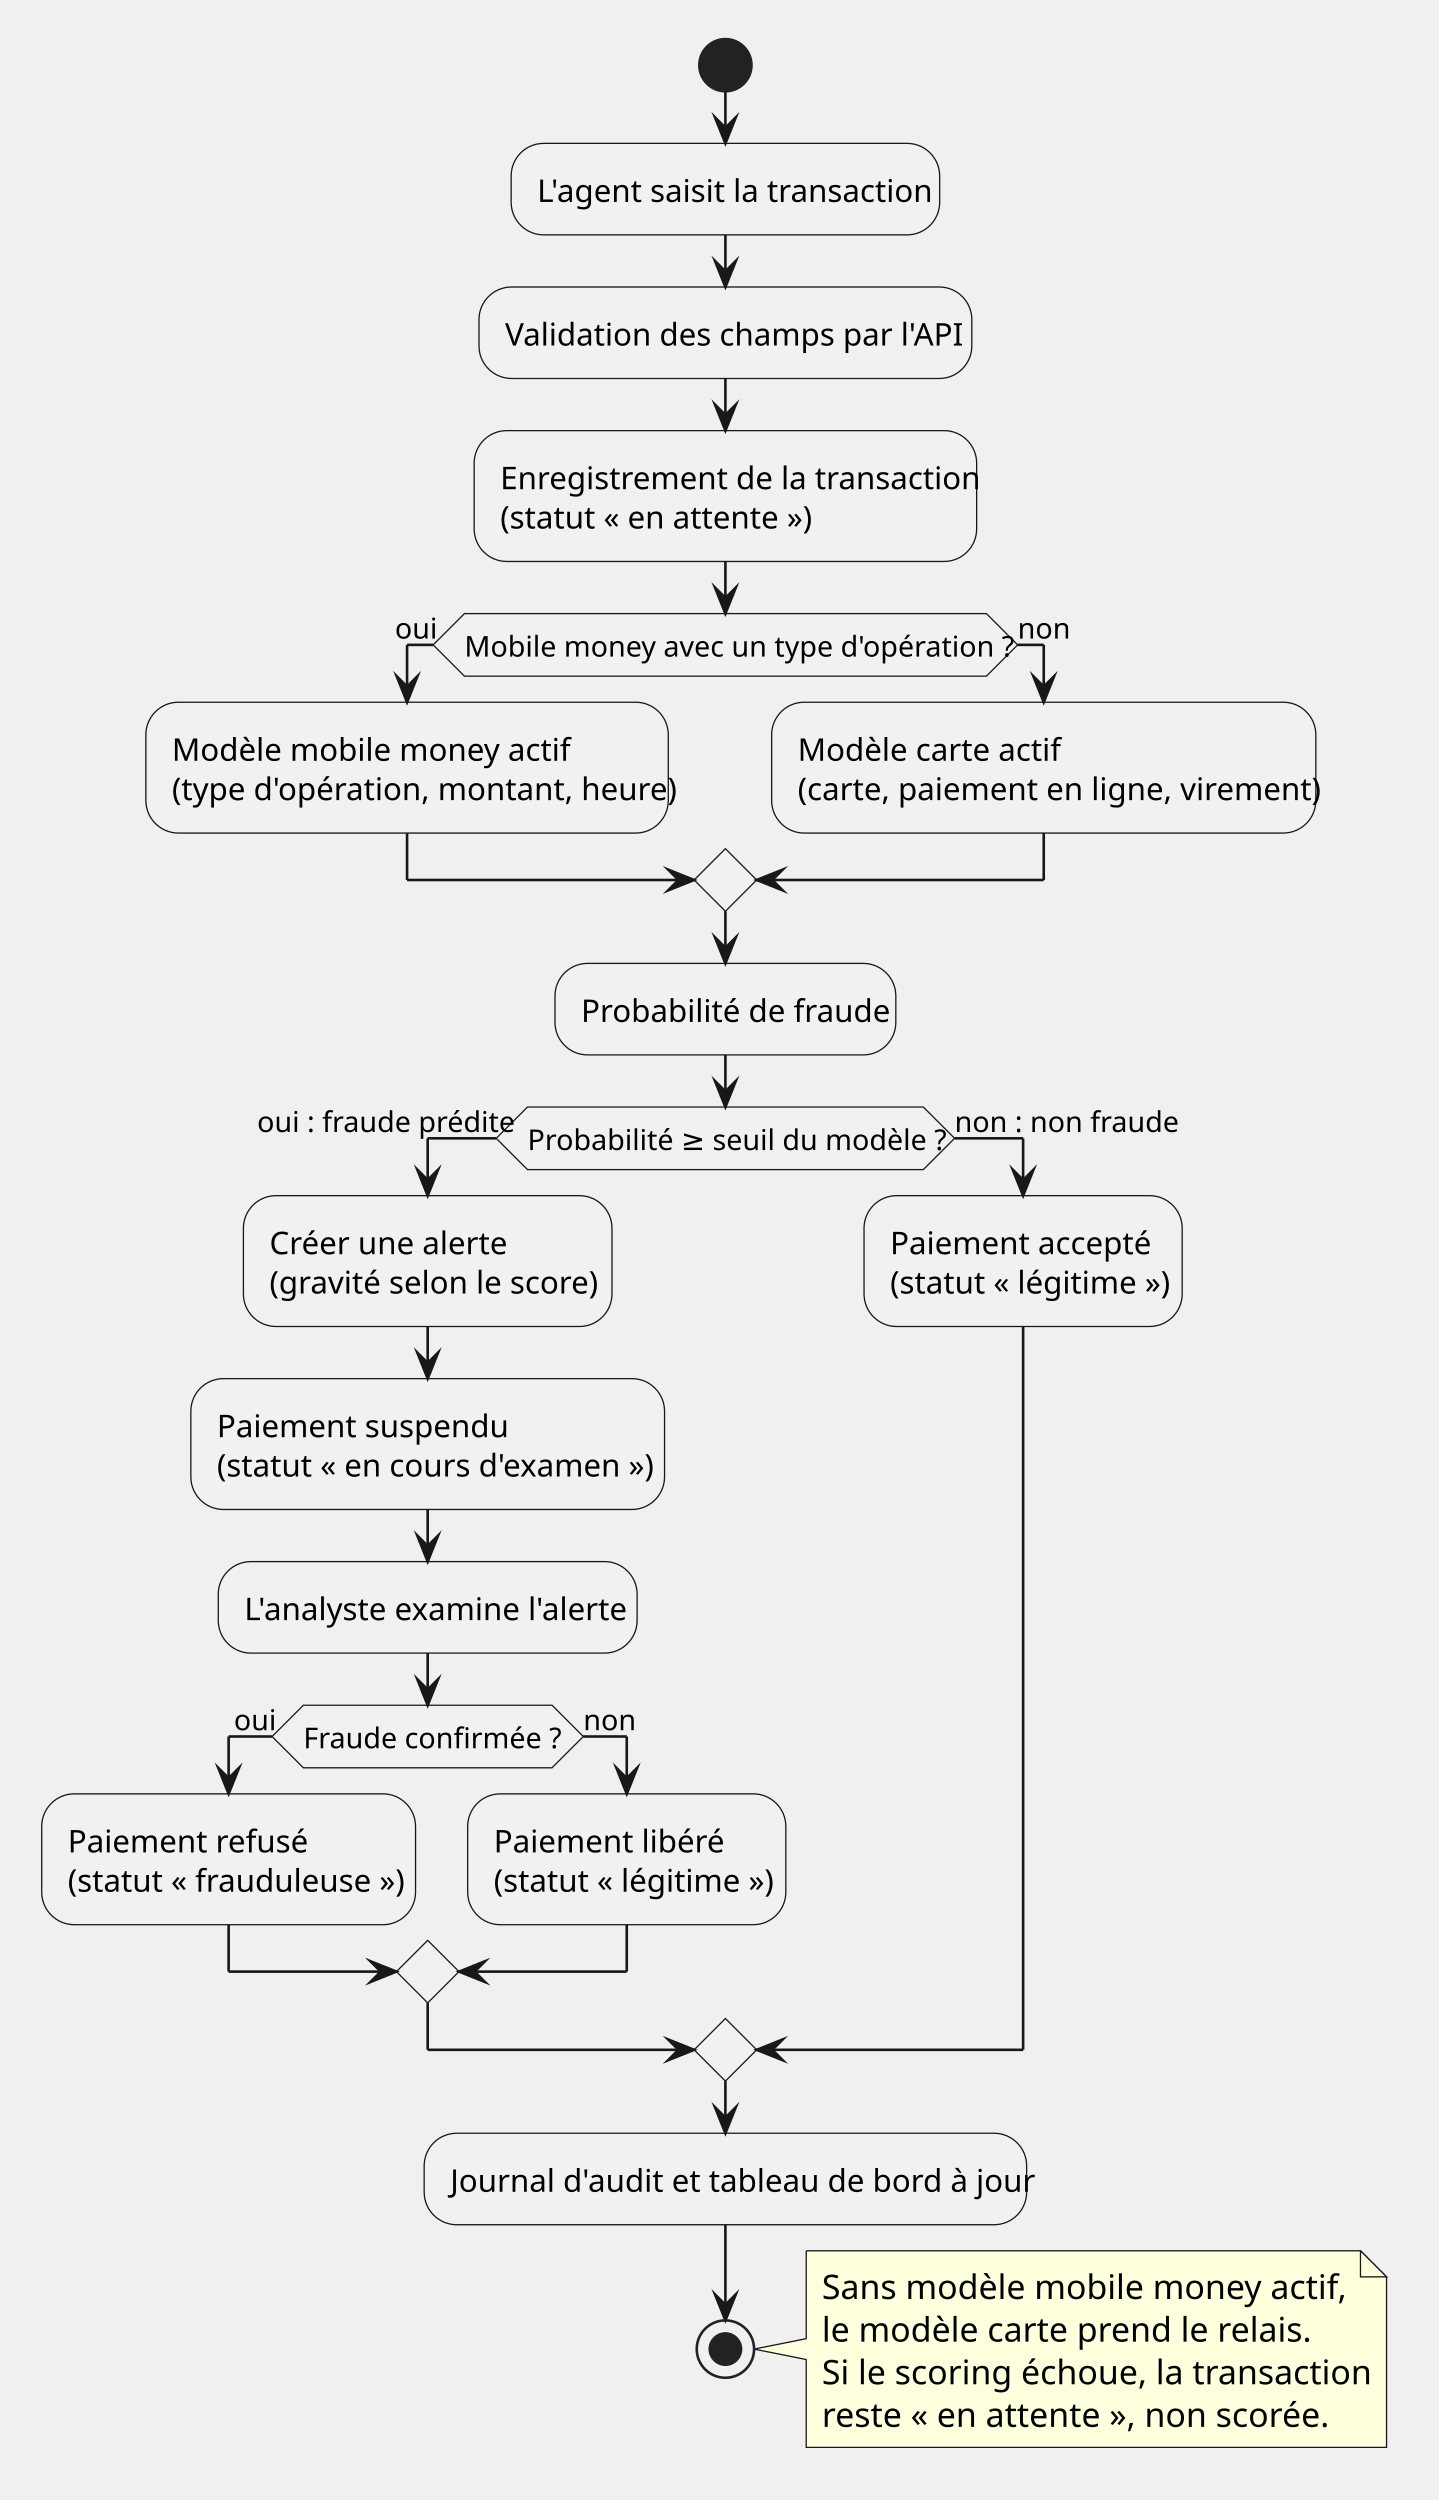
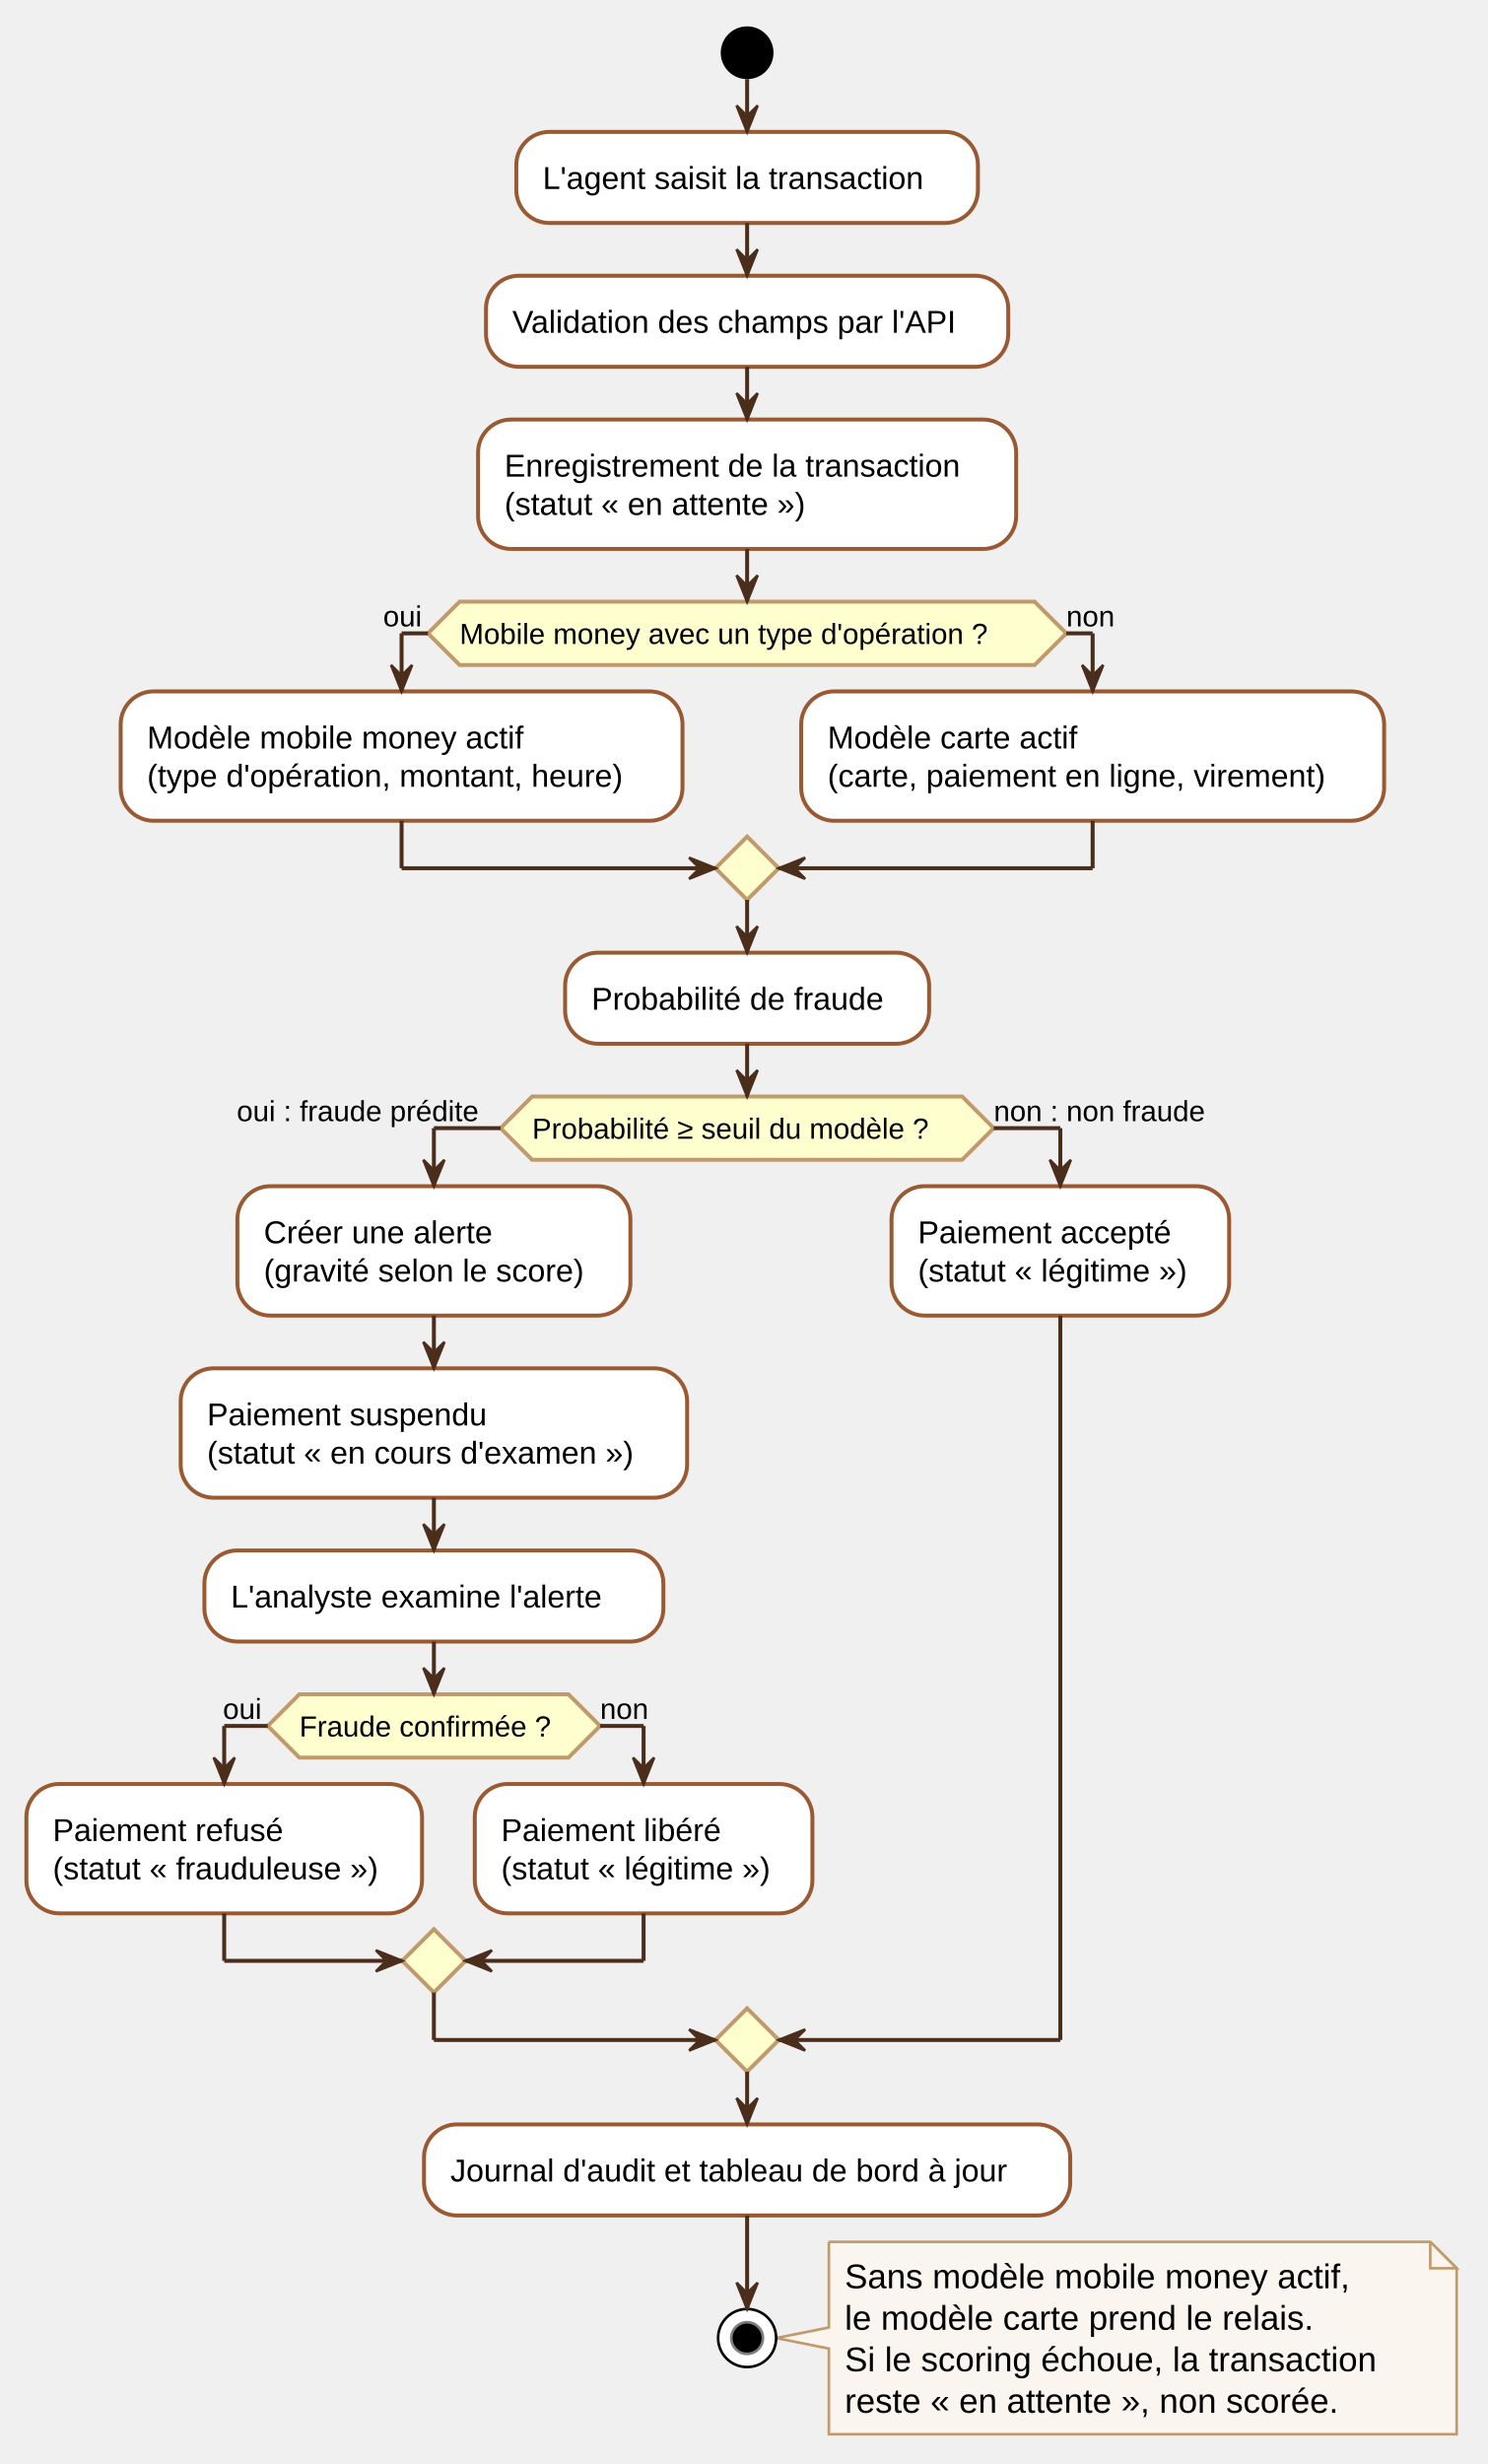
- <svg xmlns="http://www.w3.org/2000/svg" version="1.1" data-diagram-type="ACTIVITY" style="width:552px;height:959px;background:#FFFFFF;" width="552px" height="959px" viewBox="0 0 552 959" zoomAndPan="magnify" preserveAspectRatio="none" contentStyleType="text/css">
+ <svg xmlns="http://www.w3.org/2000/svg" contentScriptType="application/ecmascript" contentStyleType="text/css" height="934px" preserveAspectRatio="none" style="width:564px;height:934px;" version="1.1" viewBox="0 0 564 934" width="564px" zoomAndPan="magnify">
  <defs />
-   <g font-family="sans-serif" lengthAdjust="spacing">
-     <ellipse cx="278.265" cy="25" rx="10" ry="10" fill="#222" style="stroke:#222;stroke-width:1;" />
-     <rect x="196.077" y="55" width="164.375" height="35.094" fill="#F1F1F1" style="stroke:#181818;stroke-width:0.5;" rx="12.5" ry="12.5" />
-     <text x="206.077" y="77.457" fill="#000" font-size="12" textLength="144.375">L'agent saisit la transaction</text>
-     <rect x="183.74" y="110.094" width="189.049" height="35.094" fill="#F1F1F1" style="stroke:#181818;stroke-width:0.5;" rx="12.5" ry="12.5" />
-     <text x="193.74" y="132.551" fill="#000" font-size="12" textLength="169.049">Validation des champs par l'API</text>
-     <rect x="181.886" y="165.188" width="192.758" height="50.188" fill="#F1F1F1" style="stroke:#181818;stroke-width:0.5;" rx="12.5" ry="12.5" />
-     <text x="191.886" y="187.645" fill="#000" font-size="12" textLength="172.758">Enregistrement de la transaction</text>
-     <text x="191.886" y="202.738" fill="#000" font-size="12" textLength="114.07">(statut « en attente »)</text>
-     <polygon points="178.153,235.375,378.376,235.375,390.376,247.375,378.376,259.375,178.153,259.375,166.153,247.375,178.153,235.375" fill="#F1F1F1" style="stroke:#181818;stroke-width:0.5;stroke-linejoin:miter;stroke-miterlimit:10;" />
-     <text x="178.153" y="251.876" fill="#000" font-size="11" textLength="200.224">Mobile money avec un type d'opération ?</text>
-     <text x="151.474" y="244.958" fill="#000" font-size="11" textLength="14.679">oui</text>
-     <text x="390.376" y="244.958" fill="#000" font-size="11" textLength="18.353">non</text>
-     <rect x="55.954" y="269.375" width="200.398" height="50.188" fill="#F1F1F1" style="stroke:#181818;stroke-width:0.5;" rx="12.5" ry="12.5" />
-     <text x="65.954" y="291.832" fill="#000" font-size="12" textLength="142.734">Modèle mobile money actif</text>
-     <text x="65.954" y="306.926" fill="#000" font-size="12" textLength="180.398">(type d'opération, montant, heure)</text>
-     <rect x="296" y="269.375" width="208.754" height="50.188" fill="#F1F1F1" style="stroke:#181818;stroke-width:0.5;" rx="12.5" ry="12.5" />
-     <text x="306" y="291.832" fill="#000" font-size="12" textLength="94.711">Modèle carte actif</text>
-     <text x="306" y="306.926" fill="#000" font-size="12" textLength="188.754">(carte, paiement en ligne, virement)</text>
-     <polygon points="278.265,325.563,290.265,337.563,278.265,349.563,266.265,337.563,278.265,325.563" fill="#F1F1F1" style="stroke:#181818;stroke-width:0.5;stroke-linejoin:miter;stroke-miterlimit:10;" />
-     <rect x="212.894" y="369.563" width="130.742" height="35.094" fill="#F1F1F1" style="stroke:#181818;stroke-width:0.5;" rx="12.5" ry="12.5" />
-     <text x="222.894" y="392.02" fill="#000" font-size="12" textLength="110.742">Probabilité de fraude</text>
-     <polygon points="202.35,424.656,354.18,424.656,366.18,436.656,354.18,448.656,202.35,448.656,190.35,436.656,202.35,424.656" fill="#F1F1F1" style="stroke:#181818;stroke-width:0.5;stroke-linejoin:miter;stroke-miterlimit:10;" />
-     <text x="202.35" y="441.157" fill="#000" font-size="11" textLength="151.83">Probabilité ≥ seuil du modèle ?</text>
-     <text x="98.622" y="434.239" fill="#000" font-size="11" textLength="91.728">oui : fraude prédite</text>
-     <text x="366.18" y="434.239" fill="#000" font-size="11" textLength="80.121">non : non fraude</text>
-     <rect x="93.372" y="458.656" width="141.383" height="50.188" fill="#F1F1F1" style="stroke:#181818;stroke-width:0.5;" rx="12.5" ry="12.5" />
-     <text x="103.372" y="481.113" fill="#000" font-size="12" textLength="86.713">Créer une alerte</text>
-     <text x="103.372" y="496.207" fill="#000" font-size="12" textLength="121.383">(gravité selon le score)</text>
-     <rect x="73.21" y="528.844" width="181.707" height="50.188" fill="#F1F1F1" style="stroke:#181818;stroke-width:0.5;" rx="12.5" ry="12.5" />
-     <text x="83.21" y="551.301" fill="#000" font-size="12" textLength="106.072">Paiement suspendu</text>
-     <text x="83.21" y="566.395" fill="#000" font-size="12" textLength="161.707">(statut « en cours d'examen »)</text>
-     <rect x="83.733" y="599.031" width="160.66" height="35.094" fill="#F1F1F1" style="stroke:#181818;stroke-width:0.5;" rx="12.5" ry="12.5" />
-     <text x="93.733" y="621.488" fill="#000" font-size="12" textLength="140.66">L'analyste examine l'alerte</text>
-     <polygon points="116.374,654.125,211.753,654.125,223.753,666.125,211.753,678.125,116.374,678.125,104.374,666.125,116.374,654.125" fill="#F1F1F1" style="stroke:#181818;stroke-width:0.5;stroke-linejoin:miter;stroke-miterlimit:10;" />
-     <text x="116.374" y="670.626" fill="#000" font-size="11" textLength="95.38">Fraude confirmée ?</text>
-     <text x="89.694" y="663.708" fill="#000" font-size="11" textLength="14.679">oui</text>
-     <text x="223.753" y="663.708" fill="#000" font-size="11" textLength="18.353">non</text>
-     <rect x="16" y="688.125" width="143.404" height="50.188" fill="#F1F1F1" style="stroke:#181818;stroke-width:0.5;" rx="12.5" ry="12.5" />
-     <text x="26" y="710.582" fill="#000" font-size="12" textLength="87.381">Paiement refusé</text>
-     <text x="26" y="725.676" fill="#000" font-size="12" textLength="123.404">(statut « frauduleuse »)</text>
-     <rect x="179.404" y="688.125" width="122.041" height="50.188" fill="#F1F1F1" style="stroke:#181818;stroke-width:0.5;" rx="12.5" ry="12.5" />
-     <text x="189.404" y="710.582" fill="#000" font-size="12" textLength="83.379">Paiement libéré</text>
-     <text x="189.404" y="725.676" fill="#000" font-size="12" textLength="102.041">(statut « légitime »)</text>
-     <polygon points="164.063,744.313,176.063,756.313,164.063,768.313,152.063,756.313,164.063,744.313" fill="#F1F1F1" style="stroke:#181818;stroke-width:0.5;stroke-linejoin:miter;stroke-miterlimit:10;" />
-     <rect x="331.445" y="458.656" width="122.041" height="50.188" fill="#F1F1F1" style="stroke:#181818;stroke-width:0.5;" rx="12.5" ry="12.5" />
-     <text x="341.445" y="481.113" fill="#000" font-size="12" textLength="96.059">Paiement accepté</text>
-     <text x="341.445" y="496.207" fill="#000" font-size="12" textLength="102.041">(statut « légitime »)</text>
-     <polygon points="278.265,774.313,290.265,786.313,278.265,798.313,266.265,786.313,278.265,774.313" fill="#F1F1F1" style="stroke:#181818;stroke-width:0.5;stroke-linejoin:miter;stroke-miterlimit:10;" />
-     <rect x="162.711" y="818.313" width="231.107" height="35.094" fill="#F1F1F1" style="stroke:#181818;stroke-width:0.5;" rx="12.5" ry="12.5" />
-     <text x="172.711" y="840.77" fill="#000" font-size="12" textLength="211.107">Journal d'audit et tableau de bord à jour</text>
-     <path d="M309.265,863.406 L309.265,897.109 L289.265,901.109 L309.265,905.109 L309.265,938.813 A0,0 0 0 0 309.265,938.813 L531.879,938.813 A0,0 0 0 0 531.879,938.813 L531.879,873.406 L521.879,863.406 L309.265,863.406 A0,0 0 0 0 309.265,863.406" style="stroke:#181818;stroke-width:0.5;" fill="#FEFFDD" />
-     <path d="M521.879,863.406 L521.879,873.406 L531.879,873.406 L521.879,863.406" style="stroke:#181818;stroke-width:0.5;" fill="#FEFFDD" />
-     <text x="315.265" y="881.901" fill="#000" font-size="13" textLength="191.483">Sans modèle mobile money actif,</text>
-     <text x="315.265" y="898.253" fill="#000" font-size="13" textLength="177.76">le modèle carte prend le relais.</text>
-     <text x="315.265" y="914.604" fill="#000" font-size="13" textLength="201.614">Si le scoring échoue, la transaction</text>
-     <text x="315.265" y="930.956" fill="#000" font-size="13" textLength="187.18">reste « en attente », non scorée.</text>
-     <ellipse cx="278.265" cy="901.109" rx="11" ry="11" fill="none" style="stroke:#222;stroke-width:1;" />
-     <ellipse cx="278.265" cy="901.109" rx="6" ry="6" fill="#222" style="stroke:#222;stroke-width:1;" />
-     <line x1="278.265" y1="35" x2="278.265" y2="55" style="stroke:#181818;stroke-width:1;" />
-     <polygon points="274.265,45,278.265,55,282.265,45,278.265,49" fill="#181818" style="stroke:#181818;stroke-width:1;stroke-linejoin:miter;stroke-miterlimit:10;" />
-     <line x1="278.265" y1="90.094" x2="278.265" y2="110.094" style="stroke:#181818;stroke-width:1;" />
-     <polygon points="274.265,100.094,278.265,110.094,282.265,100.094,278.265,104.094" fill="#181818" style="stroke:#181818;stroke-width:1;stroke-linejoin:miter;stroke-miterlimit:10;" />
-     <line x1="278.265" y1="145.188" x2="278.265" y2="165.188" style="stroke:#181818;stroke-width:1;" />
-     <polygon points="274.265,155.188,278.265,165.188,282.265,155.188,278.265,159.188" fill="#181818" style="stroke:#181818;stroke-width:1;stroke-linejoin:miter;stroke-miterlimit:10;" />
-     <line x1="166.153" y1="247.375" x2="156.153" y2="247.375" style="stroke:#181818;stroke-width:1;" />
-     <line x1="156.153" y1="247.375" x2="156.153" y2="269.375" style="stroke:#181818;stroke-width:1;" />
-     <polygon points="152.153,259.375,156.153,269.375,160.153,259.375,156.153,263.375" fill="#181818" style="stroke:#181818;stroke-width:1;stroke-linejoin:miter;stroke-miterlimit:10;" />
-     <line x1="390.376" y1="247.375" x2="400.376" y2="247.375" style="stroke:#181818;stroke-width:1;" />
-     <line x1="400.376" y1="247.375" x2="400.376" y2="269.375" style="stroke:#181818;stroke-width:1;" />
-     <polygon points="396.376,259.375,400.376,269.375,404.376,259.375,400.376,263.375" fill="#181818" style="stroke:#181818;stroke-width:1;stroke-linejoin:miter;stroke-miterlimit:10;" />
-     <line x1="156.153" y1="319.563" x2="156.153" y2="337.563" style="stroke:#181818;stroke-width:1;" />
-     <line x1="156.153" y1="337.563" x2="266.265" y2="337.563" style="stroke:#181818;stroke-width:1;" />
-     <polygon points="256.265,333.563,266.265,337.563,256.265,341.563,260.265,337.563" fill="#181818" style="stroke:#181818;stroke-width:1;stroke-linejoin:miter;stroke-miterlimit:10;" />
-     <line x1="400.376" y1="319.563" x2="400.376" y2="337.563" style="stroke:#181818;stroke-width:1;" />
-     <line x1="400.376" y1="337.563" x2="290.265" y2="337.563" style="stroke:#181818;stroke-width:1;" />
-     <polygon points="300.265,333.563,290.265,337.563,300.265,341.563,296.265,337.563" fill="#181818" style="stroke:#181818;stroke-width:1;stroke-linejoin:miter;stroke-miterlimit:10;" />
-     <line x1="278.265" y1="215.375" x2="278.265" y2="235.375" style="stroke:#181818;stroke-width:1;" />
-     <polygon points="274.265,225.375,278.265,235.375,282.265,225.375,278.265,229.375" fill="#181818" style="stroke:#181818;stroke-width:1;stroke-linejoin:miter;stroke-miterlimit:10;" />
-     <line x1="278.265" y1="349.563" x2="278.265" y2="369.563" style="stroke:#181818;stroke-width:1;" />
-     <polygon points="274.265,359.563,278.265,369.563,282.265,359.563,278.265,363.563" fill="#181818" style="stroke:#181818;stroke-width:1;stroke-linejoin:miter;stroke-miterlimit:10;" />
-     <line x1="164.063" y1="508.844" x2="164.063" y2="528.844" style="stroke:#181818;stroke-width:1;" />
-     <polygon points="160.063,518.844,164.063,528.844,168.063,518.844,164.063,522.844" fill="#181818" style="stroke:#181818;stroke-width:1;stroke-linejoin:miter;stroke-miterlimit:10;" />
-     <line x1="164.063" y1="579.031" x2="164.063" y2="599.031" style="stroke:#181818;stroke-width:1;" />
-     <polygon points="160.063,589.031,164.063,599.031,168.063,589.031,164.063,593.031" fill="#181818" style="stroke:#181818;stroke-width:1;stroke-linejoin:miter;stroke-miterlimit:10;" />
-     <line x1="104.374" y1="666.125" x2="87.702" y2="666.125" style="stroke:#181818;stroke-width:1;" />
-     <line x1="87.702" y1="666.125" x2="87.702" y2="688.125" style="stroke:#181818;stroke-width:1;" />
-     <polygon points="83.702,678.125,87.702,688.125,91.702,678.125,87.702,682.125" fill="#181818" style="stroke:#181818;stroke-width:1;stroke-linejoin:miter;stroke-miterlimit:10;" />
-     <line x1="223.753" y1="666.125" x2="240.425" y2="666.125" style="stroke:#181818;stroke-width:1;" />
-     <line x1="240.425" y1="666.125" x2="240.425" y2="688.125" style="stroke:#181818;stroke-width:1;" />
-     <polygon points="236.425,678.125,240.425,688.125,244.425,678.125,240.425,682.125" fill="#181818" style="stroke:#181818;stroke-width:1;stroke-linejoin:miter;stroke-miterlimit:10;" />
-     <line x1="87.702" y1="738.313" x2="87.702" y2="756.313" style="stroke:#181818;stroke-width:1;" />
-     <line x1="87.702" y1="756.313" x2="152.063" y2="756.313" style="stroke:#181818;stroke-width:1;" />
-     <polygon points="142.063,752.313,152.063,756.313,142.063,760.313,146.063,756.313" fill="#181818" style="stroke:#181818;stroke-width:1;stroke-linejoin:miter;stroke-miterlimit:10;" />
-     <line x1="240.425" y1="738.313" x2="240.425" y2="756.313" style="stroke:#181818;stroke-width:1;" />
-     <line x1="240.425" y1="756.313" x2="176.063" y2="756.313" style="stroke:#181818;stroke-width:1;" />
-     <polygon points="186.063,752.313,176.063,756.313,186.063,760.313,182.063,756.313" fill="#181818" style="stroke:#181818;stroke-width:1;stroke-linejoin:miter;stroke-miterlimit:10;" />
-     <line x1="164.063" y1="634.125" x2="164.063" y2="654.125" style="stroke:#181818;stroke-width:1;" />
-     <polygon points="160.063,644.125,164.063,654.125,168.063,644.125,164.063,648.125" fill="#181818" style="stroke:#181818;stroke-width:1;stroke-linejoin:miter;stroke-miterlimit:10;" />
-     <line x1="190.35" y1="436.656" x2="164.063" y2="436.656" style="stroke:#181818;stroke-width:1;" />
-     <line x1="164.063" y1="436.656" x2="164.063" y2="458.656" style="stroke:#181818;stroke-width:1;" />
-     <polygon points="160.063,448.656,164.063,458.656,168.063,448.656,164.063,452.656" fill="#181818" style="stroke:#181818;stroke-width:1;stroke-linejoin:miter;stroke-miterlimit:10;" />
-     <line x1="366.18" y1="436.656" x2="392.466" y2="436.656" style="stroke:#181818;stroke-width:1;" />
-     <line x1="392.466" y1="436.656" x2="392.466" y2="458.656" style="stroke:#181818;stroke-width:1;" />
-     <polygon points="388.466,448.656,392.466,458.656,396.466,448.656,392.466,452.656" fill="#181818" style="stroke:#181818;stroke-width:1;stroke-linejoin:miter;stroke-miterlimit:10;" />
-     <line x1="164.063" y1="768.313" x2="164.063" y2="786.313" style="stroke:#181818;stroke-width:1;" />
-     <line x1="164.063" y1="786.313" x2="266.265" y2="786.313" style="stroke:#181818;stroke-width:1;" />
-     <polygon points="256.265,782.313,266.265,786.313,256.265,790.313,260.265,786.313" fill="#181818" style="stroke:#181818;stroke-width:1;stroke-linejoin:miter;stroke-miterlimit:10;" />
-     <line x1="392.466" y1="508.844" x2="392.466" y2="786.313" style="stroke:#181818;stroke-width:1;" />
-     <line x1="392.466" y1="786.313" x2="290.265" y2="786.313" style="stroke:#181818;stroke-width:1;" />
-     <polygon points="300.265,782.313,290.265,786.313,300.265,790.313,296.265,786.313" fill="#181818" style="stroke:#181818;stroke-width:1;stroke-linejoin:miter;stroke-miterlimit:10;" />
-     <line x1="278.265" y1="404.656" x2="278.265" y2="424.656" style="stroke:#181818;stroke-width:1;" />
-     <polygon points="274.265,414.656,278.265,424.656,282.265,414.656,278.265,418.656" fill="#181818" style="stroke:#181818;stroke-width:1;stroke-linejoin:miter;stroke-miterlimit:10;" />
-     <line x1="278.265" y1="798.313" x2="278.265" y2="818.313" style="stroke:#181818;stroke-width:1;" />
-     <polygon points="274.265,808.313,278.265,818.313,282.265,808.313,278.265,812.313" fill="#181818" style="stroke:#181818;stroke-width:1;stroke-linejoin:miter;stroke-miterlimit:10;" />
-     <line x1="278.265" y1="853.406" x2="278.265" y2="890.109" style="stroke:#181818;stroke-width:1;" />
-     <polygon points="274.265,880.109,278.265,890.109,282.265,880.109,278.265,884.109" fill="#181818" style="stroke:#181818;stroke-width:1;stroke-linejoin:miter;stroke-miterlimit:10;" />
+   <g>
+     <ellipse cx="283.25" cy="20" fill="#000000" rx="10" ry="10" style="stroke: none; stroke-width: 1.0;" />
+     <rect fill="#FFFFFF" height="34.52" rx="12.5" ry="12.5" style="stroke: #995932; stroke-width: 1.5;" width="175" x="195.75" y="50" />
+     <text fill="#000000" font-family="Arial" font-size="12" lengthAdjust="spacingAndGlyphs" textLength="155" x="205.75" y="71.625">L'agent saisit la transaction</text>
+     <rect fill="#FFFFFF" height="34.52" rx="12.5" ry="12.5" style="stroke: #995932; stroke-width: 1.5;" width="198" x="184.25" y="104.519" />
+     <text fill="#000000" font-family="Arial" font-size="12" lengthAdjust="spacingAndGlyphs" textLength="178" x="194.25" y="126.144">Validation des champs par l'API</text>
+     <rect fill="#FFFFFF" height="49.039" rx="12.5" ry="12.5" style="stroke: #995932; stroke-width: 1.5;" width="204" x="181.25" y="159.039" />
+     <text fill="#000000" font-family="Arial" font-size="12" lengthAdjust="spacingAndGlyphs" textLength="184" x="191.25" y="180.664">Enregistrement de la transaction</text>
+     <text fill="#000000" font-family="Arial" font-size="12" lengthAdjust="spacingAndGlyphs" textLength="120" x="191.25" y="195.184">(statut « en attente »)</text>
+     <polygon fill="#FEFECE" points="174.25,228.078,392.25,228.078,404.25,240.078,392.25,252.078,174.25,252.078,162.25,240.078,174.25,228.078" style="stroke: #C19A6B; stroke-width: 1.5;" />
+     <text fill="#000000" font-family="Arial" font-size="11" lengthAdjust="spacingAndGlyphs" textLength="218" x="174.25" y="244.08">Mobile money avec un type d'opération ?</text>
+     <text fill="#000000" font-family="Arial" font-size="11" lengthAdjust="spacingAndGlyphs" textLength="17" x="145.25" y="237.425">oui</text>
+     <text fill="#000000" font-family="Arial" font-size="11" lengthAdjust="spacingAndGlyphs" textLength="21" x="404.25" y="237.425">non</text>
+     <rect fill="#FFFFFF" height="49.039" rx="12.5" ry="12.5" style="stroke: #995932; stroke-width: 1.5;" width="213" x="45.75" y="262.078" />
+     <text fill="#000000" font-family="Arial" font-size="12" lengthAdjust="spacingAndGlyphs" textLength="153" x="55.75" y="283.703">Modèle mobile money actif</text>
+     <text fill="#000000" font-family="Arial" font-size="12" lengthAdjust="spacingAndGlyphs" textLength="193" x="55.75" y="298.223">(type d'opération, montant, heure)</text>
+     <rect fill="#FFFFFF" height="49.039" rx="12.5" ry="12.5" style="stroke: #995932; stroke-width: 1.5;" width="221" x="303.75" y="262.078" />
+     <text fill="#000000" font-family="Arial" font-size="12" lengthAdjust="spacingAndGlyphs" textLength="103" x="313.75" y="283.703">Modèle carte actif</text>
+     <text fill="#000000" font-family="Arial" font-size="12" lengthAdjust="spacingAndGlyphs" textLength="201" x="313.75" y="298.223">(carte, paiement en ligne, virement)</text>
+     <polygon fill="#FEFECE" points="283.25,317.117,295.25,329.117,283.25,341.117,271.25,329.117,283.25,317.117" style="stroke: #C19A6B; stroke-width: 1.5;" />
+     <rect fill="#FFFFFF" height="34.52" rx="12.5" ry="12.5" style="stroke: #995932; stroke-width: 1.5;" width="138" x="214.25" y="361.117" />
+     <text fill="#000000" font-family="Arial" font-size="12" lengthAdjust="spacingAndGlyphs" textLength="118" x="224.25" y="382.742">Probabilité de fraude</text>
+     <polygon fill="#FEFECE" points="201.75,415.637,364.75,415.637,376.75,427.637,364.75,439.637,201.75,439.637,189.75,427.637,201.75,415.637" style="stroke: #C19A6B; stroke-width: 1.5;" />
+     <text fill="#000000" font-family="Arial" font-size="11" lengthAdjust="spacingAndGlyphs" textLength="163" x="201.75" y="431.638">Probabilité ≥ seuil du modèle ?</text>
+     <text fill="#000000" font-family="Arial" font-size="11" lengthAdjust="spacingAndGlyphs" textLength="100" x="89.75" y="424.983">oui : fraude prédite</text>
+     <text fill="#000000" font-family="Arial" font-size="11" lengthAdjust="spacingAndGlyphs" textLength="88" x="376.75" y="424.983">non : non fraude</text>
+     <rect fill="#FFFFFF" height="49.039" rx="12.5" ry="12.5" style="stroke: #995932; stroke-width: 1.5;" width="149" x="90" y="449.637" />
+     <text fill="#000000" font-family="Arial" font-size="12" lengthAdjust="spacingAndGlyphs" textLength="93" x="100" y="471.262">Créer une alerte</text>
+     <text fill="#000000" font-family="Arial" font-size="12" lengthAdjust="spacingAndGlyphs" textLength="129" x="100" y="485.781">(gravité selon le score)</text>
+     <rect fill="#FFFFFF" height="49.039" rx="12.5" ry="12.5" style="stroke: #995932; stroke-width: 1.5;" width="192" x="68.5" y="518.676" />
+     <text fill="#000000" font-family="Arial" font-size="12" lengthAdjust="spacingAndGlyphs" textLength="111" x="78.5" y="540.301">Paiement suspendu</text>
+     <text fill="#000000" font-family="Arial" font-size="12" lengthAdjust="spacingAndGlyphs" textLength="172" x="78.5" y="554.82">(statut « en cours d'examen »)</text>
+     <rect fill="#FFFFFF" height="34.52" rx="12.5" ry="12.5" style="stroke: #995932; stroke-width: 1.5;" width="174" x="77.5" y="587.715" />
+     <text fill="#000000" font-family="Arial" font-size="12" lengthAdjust="spacingAndGlyphs" textLength="154" x="87.5" y="609.34">L'analyste examine l'alerte</text>
+     <polygon fill="#FEFECE" points="113.5,642.234,215.5,642.234,227.5,654.234,215.5,666.234,113.5,666.234,101.5,654.234,113.5,642.234" style="stroke: #C19A6B; stroke-width: 1.5;" />
+     <text fill="#000000" font-family="Arial" font-size="11" lengthAdjust="spacingAndGlyphs" textLength="102" x="113.5" y="658.236">Fraude confirmée ?</text>
+     <text fill="#000000" font-family="Arial" font-size="11" lengthAdjust="spacingAndGlyphs" textLength="17" x="84.5" y="651.581">oui</text>
+     <text fill="#000000" font-family="Arial" font-size="11" lengthAdjust="spacingAndGlyphs" textLength="21" x="227.5" y="651.581">non</text>
+     <rect fill="#FFFFFF" height="49.039" rx="12.5" ry="12.5" style="stroke: #995932; stroke-width: 1.5;" width="150" x="10" y="676.234" />
+     <text fill="#000000" font-family="Arial" font-size="12" lengthAdjust="spacingAndGlyphs" textLength="93" x="20" y="697.859">Paiement refusé</text>
+     <text fill="#000000" font-family="Arial" font-size="12" lengthAdjust="spacingAndGlyphs" textLength="130" x="20" y="712.379">(statut « frauduleuse »)</text>
+     <rect fill="#FFFFFF" height="49.039" rx="12.5" ry="12.5" style="stroke: #995932; stroke-width: 1.5;" width="128" x="180" y="676.234" />
+     <text fill="#000000" font-family="Arial" font-size="12" lengthAdjust="spacingAndGlyphs" textLength="89" x="190" y="697.859">Paiement libéré</text>
+     <text fill="#000000" font-family="Arial" font-size="12" lengthAdjust="spacingAndGlyphs" textLength="108" x="190" y="712.379">(statut « légitime »)</text>
+     <polygon fill="#FEFECE" points="164.5,731.273,176.5,743.273,164.5,755.273,152.5,743.273,164.5,731.273" style="stroke: #C19A6B; stroke-width: 1.5;" />
+     <rect fill="#FFFFFF" height="49.039" rx="12.5" ry="12.5" style="stroke: #995932; stroke-width: 1.5;" width="128" x="338" y="449.637" />
+     <text fill="#000000" font-family="Arial" font-size="12" lengthAdjust="spacingAndGlyphs" textLength="103" x="348" y="471.262">Paiement accepté</text>
+     <text fill="#000000" font-family="Arial" font-size="12" lengthAdjust="spacingAndGlyphs" textLength="108" x="348" y="485.781">(statut « légitime »)</text>
+     <polygon fill="#FEFECE" points="283.25,761.273,295.25,773.273,283.25,785.273,271.25,773.273,283.25,761.273" style="stroke: #C19A6B; stroke-width: 1.5;" />
+     <rect fill="#FFFFFF" height="34.52" rx="12.5" ry="12.5" style="stroke: #995932; stroke-width: 1.5;" width="245" x="160.75" y="805.273" />
+     <text fill="#000000" font-family="Arial" font-size="12" lengthAdjust="spacingAndGlyphs" textLength="225" x="170.75" y="826.898">Journal d'audit et tableau de bord à jour</text>
+     <path d="M314.25,849.793 L314.25,882.252 L294.25,886.252 L314.25,890.252 L314.25,922.711 A0,0 0 0 0 314.25,922.711 L552.25,922.711 A0,0 0 0 0 552.25,922.711 L552.25,859.793 L542.25,849.793 L314.25,849.793 A0,0 0 0 0 314.25,849.793 " fill="#FAF5EF" style="stroke: #C19A6B; stroke-width: 1.0;" />
+     <path d="M542.25,849.793 L542.25,859.793 L552.25,859.793 L542.25,849.793 " fill="#FAF5EF" style="stroke: #C19A6B; stroke-width: 1.0;" />
+     <text fill="#000000" font-family="Arial" font-size="13" lengthAdjust="spacingAndGlyphs" textLength="205" x="320.25" y="867.387">Sans modèle mobile money actif,</text>
+     <text fill="#000000" font-family="Arial" font-size="13" lengthAdjust="spacingAndGlyphs" textLength="193" x="320.25" y="883.116">le modèle carte prend le relais.</text>
+     <text fill="#000000" font-family="Arial" font-size="13" lengthAdjust="spacingAndGlyphs" textLength="217" x="320.25" y="898.846">Si le scoring échoue, la transaction</text>
+     <text fill="#000000" font-family="Arial" font-size="13" lengthAdjust="spacingAndGlyphs" textLength="206" x="320.25" y="914.575">reste « en attente », non scorée.</text>
+     <ellipse cx="283.25" cy="886.252" fill="#FFFFFF" rx="11" ry="11" style="stroke: #000000; stroke-width: 1.0;" />
+     <ellipse cx="283.25" cy="886.252" fill="#000000" rx="6" ry="6" style="stroke: #7F7F7F; stroke-width: 1.0;" />
+     <line style="stroke: #4A2E1B; stroke-width: 1.5;" x1="283.25" x2="283.25" y1="30" y2="50" />
+     <polygon fill="#4A2E1B" points="279.25,40,283.25,50,287.25,40,283.25,44" style="stroke: #4A2E1B; stroke-width: 1.0;" />
+     <line style="stroke: #4A2E1B; stroke-width: 1.5;" x1="283.25" x2="283.25" y1="84.519" y2="104.519" />
+     <polygon fill="#4A2E1B" points="279.25,94.519,283.25,104.519,287.25,94.519,283.25,98.519" style="stroke: #4A2E1B; stroke-width: 1.0;" />
+     <line style="stroke: #4A2E1B; stroke-width: 1.5;" x1="283.25" x2="283.25" y1="139.039" y2="159.039" />
+     <polygon fill="#4A2E1B" points="279.25,149.039,283.25,159.039,287.25,149.039,283.25,153.039" style="stroke: #4A2E1B; stroke-width: 1.0;" />
+     <line style="stroke: #4A2E1B; stroke-width: 1.5;" x1="162.25" x2="152.25" y1="240.078" y2="240.078" />
+     <line style="stroke: #4A2E1B; stroke-width: 1.5;" x1="152.25" x2="152.25" y1="240.078" y2="262.078" />
+     <polygon fill="#4A2E1B" points="148.25,252.078,152.25,262.078,156.25,252.078,152.25,256.078" style="stroke: #4A2E1B; stroke-width: 1.0;" />
+     <line style="stroke: #4A2E1B; stroke-width: 1.5;" x1="404.25" x2="414.25" y1="240.078" y2="240.078" />
+     <line style="stroke: #4A2E1B; stroke-width: 1.5;" x1="414.25" x2="414.25" y1="240.078" y2="262.078" />
+     <polygon fill="#4A2E1B" points="410.25,252.078,414.25,262.078,418.25,252.078,414.25,256.078" style="stroke: #4A2E1B; stroke-width: 1.0;" />
+     <line style="stroke: #4A2E1B; stroke-width: 1.5;" x1="152.25" x2="152.25" y1="311.117" y2="329.117" />
+     <line style="stroke: #4A2E1B; stroke-width: 1.5;" x1="152.25" x2="271.25" y1="329.117" y2="329.117" />
+     <polygon fill="#4A2E1B" points="261.25,325.117,271.25,329.117,261.25,333.117,265.25,329.117" style="stroke: #4A2E1B; stroke-width: 1.0;" />
+     <line style="stroke: #4A2E1B; stroke-width: 1.5;" x1="414.25" x2="414.25" y1="311.117" y2="329.117" />
+     <line style="stroke: #4A2E1B; stroke-width: 1.5;" x1="414.25" x2="295.25" y1="329.117" y2="329.117" />
+     <polygon fill="#4A2E1B" points="305.25,325.117,295.25,329.117,305.25,333.117,301.25,329.117" style="stroke: #4A2E1B; stroke-width: 1.0;" />
+     <line style="stroke: #4A2E1B; stroke-width: 1.5;" x1="283.25" x2="283.25" y1="208.078" y2="228.078" />
+     <polygon fill="#4A2E1B" points="279.25,218.078,283.25,228.078,287.25,218.078,283.25,222.078" style="stroke: #4A2E1B; stroke-width: 1.0;" />
+     <line style="stroke: #4A2E1B; stroke-width: 1.5;" x1="283.25" x2="283.25" y1="341.117" y2="361.117" />
+     <polygon fill="#4A2E1B" points="279.25,351.117,283.25,361.117,287.25,351.117,283.25,355.117" style="stroke: #4A2E1B; stroke-width: 1.0;" />
+     <line style="stroke: #4A2E1B; stroke-width: 1.5;" x1="164.5" x2="164.5" y1="498.676" y2="518.676" />
+     <polygon fill="#4A2E1B" points="160.5,508.676,164.5,518.676,168.5,508.676,164.5,512.676" style="stroke: #4A2E1B; stroke-width: 1.0;" />
+     <line style="stroke: #4A2E1B; stroke-width: 1.5;" x1="164.5" x2="164.5" y1="567.715" y2="587.715" />
+     <polygon fill="#4A2E1B" points="160.5,577.715,164.5,587.715,168.5,577.715,164.5,581.715" style="stroke: #4A2E1B; stroke-width: 1.0;" />
+     <line style="stroke: #4A2E1B; stroke-width: 1.5;" x1="101.5" x2="85" y1="654.234" y2="654.234" />
+     <line style="stroke: #4A2E1B; stroke-width: 1.5;" x1="85" x2="85" y1="654.234" y2="676.234" />
+     <polygon fill="#4A2E1B" points="81,666.234,85,676.234,89,666.234,85,670.234" style="stroke: #4A2E1B; stroke-width: 1.0;" />
+     <line style="stroke: #4A2E1B; stroke-width: 1.5;" x1="227.5" x2="244" y1="654.234" y2="654.234" />
+     <line style="stroke: #4A2E1B; stroke-width: 1.5;" x1="244" x2="244" y1="654.234" y2="676.234" />
+     <polygon fill="#4A2E1B" points="240,666.234,244,676.234,248,666.234,244,670.234" style="stroke: #4A2E1B; stroke-width: 1.0;" />
+     <line style="stroke: #4A2E1B; stroke-width: 1.5;" x1="85" x2="85" y1="725.273" y2="743.273" />
+     <line style="stroke: #4A2E1B; stroke-width: 1.5;" x1="85" x2="152.5" y1="743.273" y2="743.273" />
+     <polygon fill="#4A2E1B" points="142.5,739.273,152.5,743.273,142.5,747.273,146.5,743.273" style="stroke: #4A2E1B; stroke-width: 1.0;" />
+     <line style="stroke: #4A2E1B; stroke-width: 1.5;" x1="244" x2="244" y1="725.273" y2="743.273" />
+     <line style="stroke: #4A2E1B; stroke-width: 1.5;" x1="244" x2="176.5" y1="743.273" y2="743.273" />
+     <polygon fill="#4A2E1B" points="186.5,739.273,176.5,743.273,186.5,747.273,182.5,743.273" style="stroke: #4A2E1B; stroke-width: 1.0;" />
+     <line style="stroke: #4A2E1B; stroke-width: 1.5;" x1="164.5" x2="164.5" y1="622.234" y2="642.234" />
+     <polygon fill="#4A2E1B" points="160.5,632.234,164.5,642.234,168.5,632.234,164.5,636.234" style="stroke: #4A2E1B; stroke-width: 1.0;" />
+     <line style="stroke: #4A2E1B; stroke-width: 1.5;" x1="189.75" x2="164.5" y1="427.637" y2="427.637" />
+     <line style="stroke: #4A2E1B; stroke-width: 1.5;" x1="164.5" x2="164.5" y1="427.637" y2="449.637" />
+     <polygon fill="#4A2E1B" points="160.5,439.637,164.5,449.637,168.5,439.637,164.5,443.637" style="stroke: #4A2E1B; stroke-width: 1.0;" />
+     <line style="stroke: #4A2E1B; stroke-width: 1.5;" x1="376.75" x2="402" y1="427.637" y2="427.637" />
+     <line style="stroke: #4A2E1B; stroke-width: 1.5;" x1="402" x2="402" y1="427.637" y2="449.637" />
+     <polygon fill="#4A2E1B" points="398,439.637,402,449.637,406,439.637,402,443.637" style="stroke: #4A2E1B; stroke-width: 1.0;" />
+     <line style="stroke: #4A2E1B; stroke-width: 1.5;" x1="164.5" x2="164.5" y1="755.273" y2="773.273" />
+     <line style="stroke: #4A2E1B; stroke-width: 1.5;" x1="164.5" x2="271.25" y1="773.273" y2="773.273" />
+     <polygon fill="#4A2E1B" points="261.25,769.273,271.25,773.273,261.25,777.273,265.25,773.273" style="stroke: #4A2E1B; stroke-width: 1.0;" />
+     <line style="stroke: #4A2E1B; stroke-width: 1.5;" x1="402" x2="402" y1="498.676" y2="773.273" />
+     <line style="stroke: #4A2E1B; stroke-width: 1.5;" x1="402" x2="295.25" y1="773.273" y2="773.273" />
+     <polygon fill="#4A2E1B" points="305.25,769.273,295.25,773.273,305.25,777.273,301.25,773.273" style="stroke: #4A2E1B; stroke-width: 1.0;" />
+     <line style="stroke: #4A2E1B; stroke-width: 1.5;" x1="283.25" x2="283.25" y1="395.637" y2="415.637" />
+     <polygon fill="#4A2E1B" points="279.25,405.637,283.25,415.637,287.25,405.637,283.25,409.637" style="stroke: #4A2E1B; stroke-width: 1.0;" />
+     <line style="stroke: #4A2E1B; stroke-width: 1.5;" x1="283.25" x2="283.25" y1="785.273" y2="805.273" />
+     <polygon fill="#4A2E1B" points="279.25,795.273,283.25,805.273,287.25,795.273,283.25,799.273" style="stroke: #4A2E1B; stroke-width: 1.0;" />
+     <line style="stroke: #4A2E1B; stroke-width: 1.5;" x1="283.25" x2="283.25" y1="839.793" y2="875.252" />
+     <polygon fill="#4A2E1B" points="279.25,865.252,283.25,875.252,287.25,865.252,283.25,869.252" style="stroke: #4A2E1B; stroke-width: 1.0;" />
  </g>
</svg>
